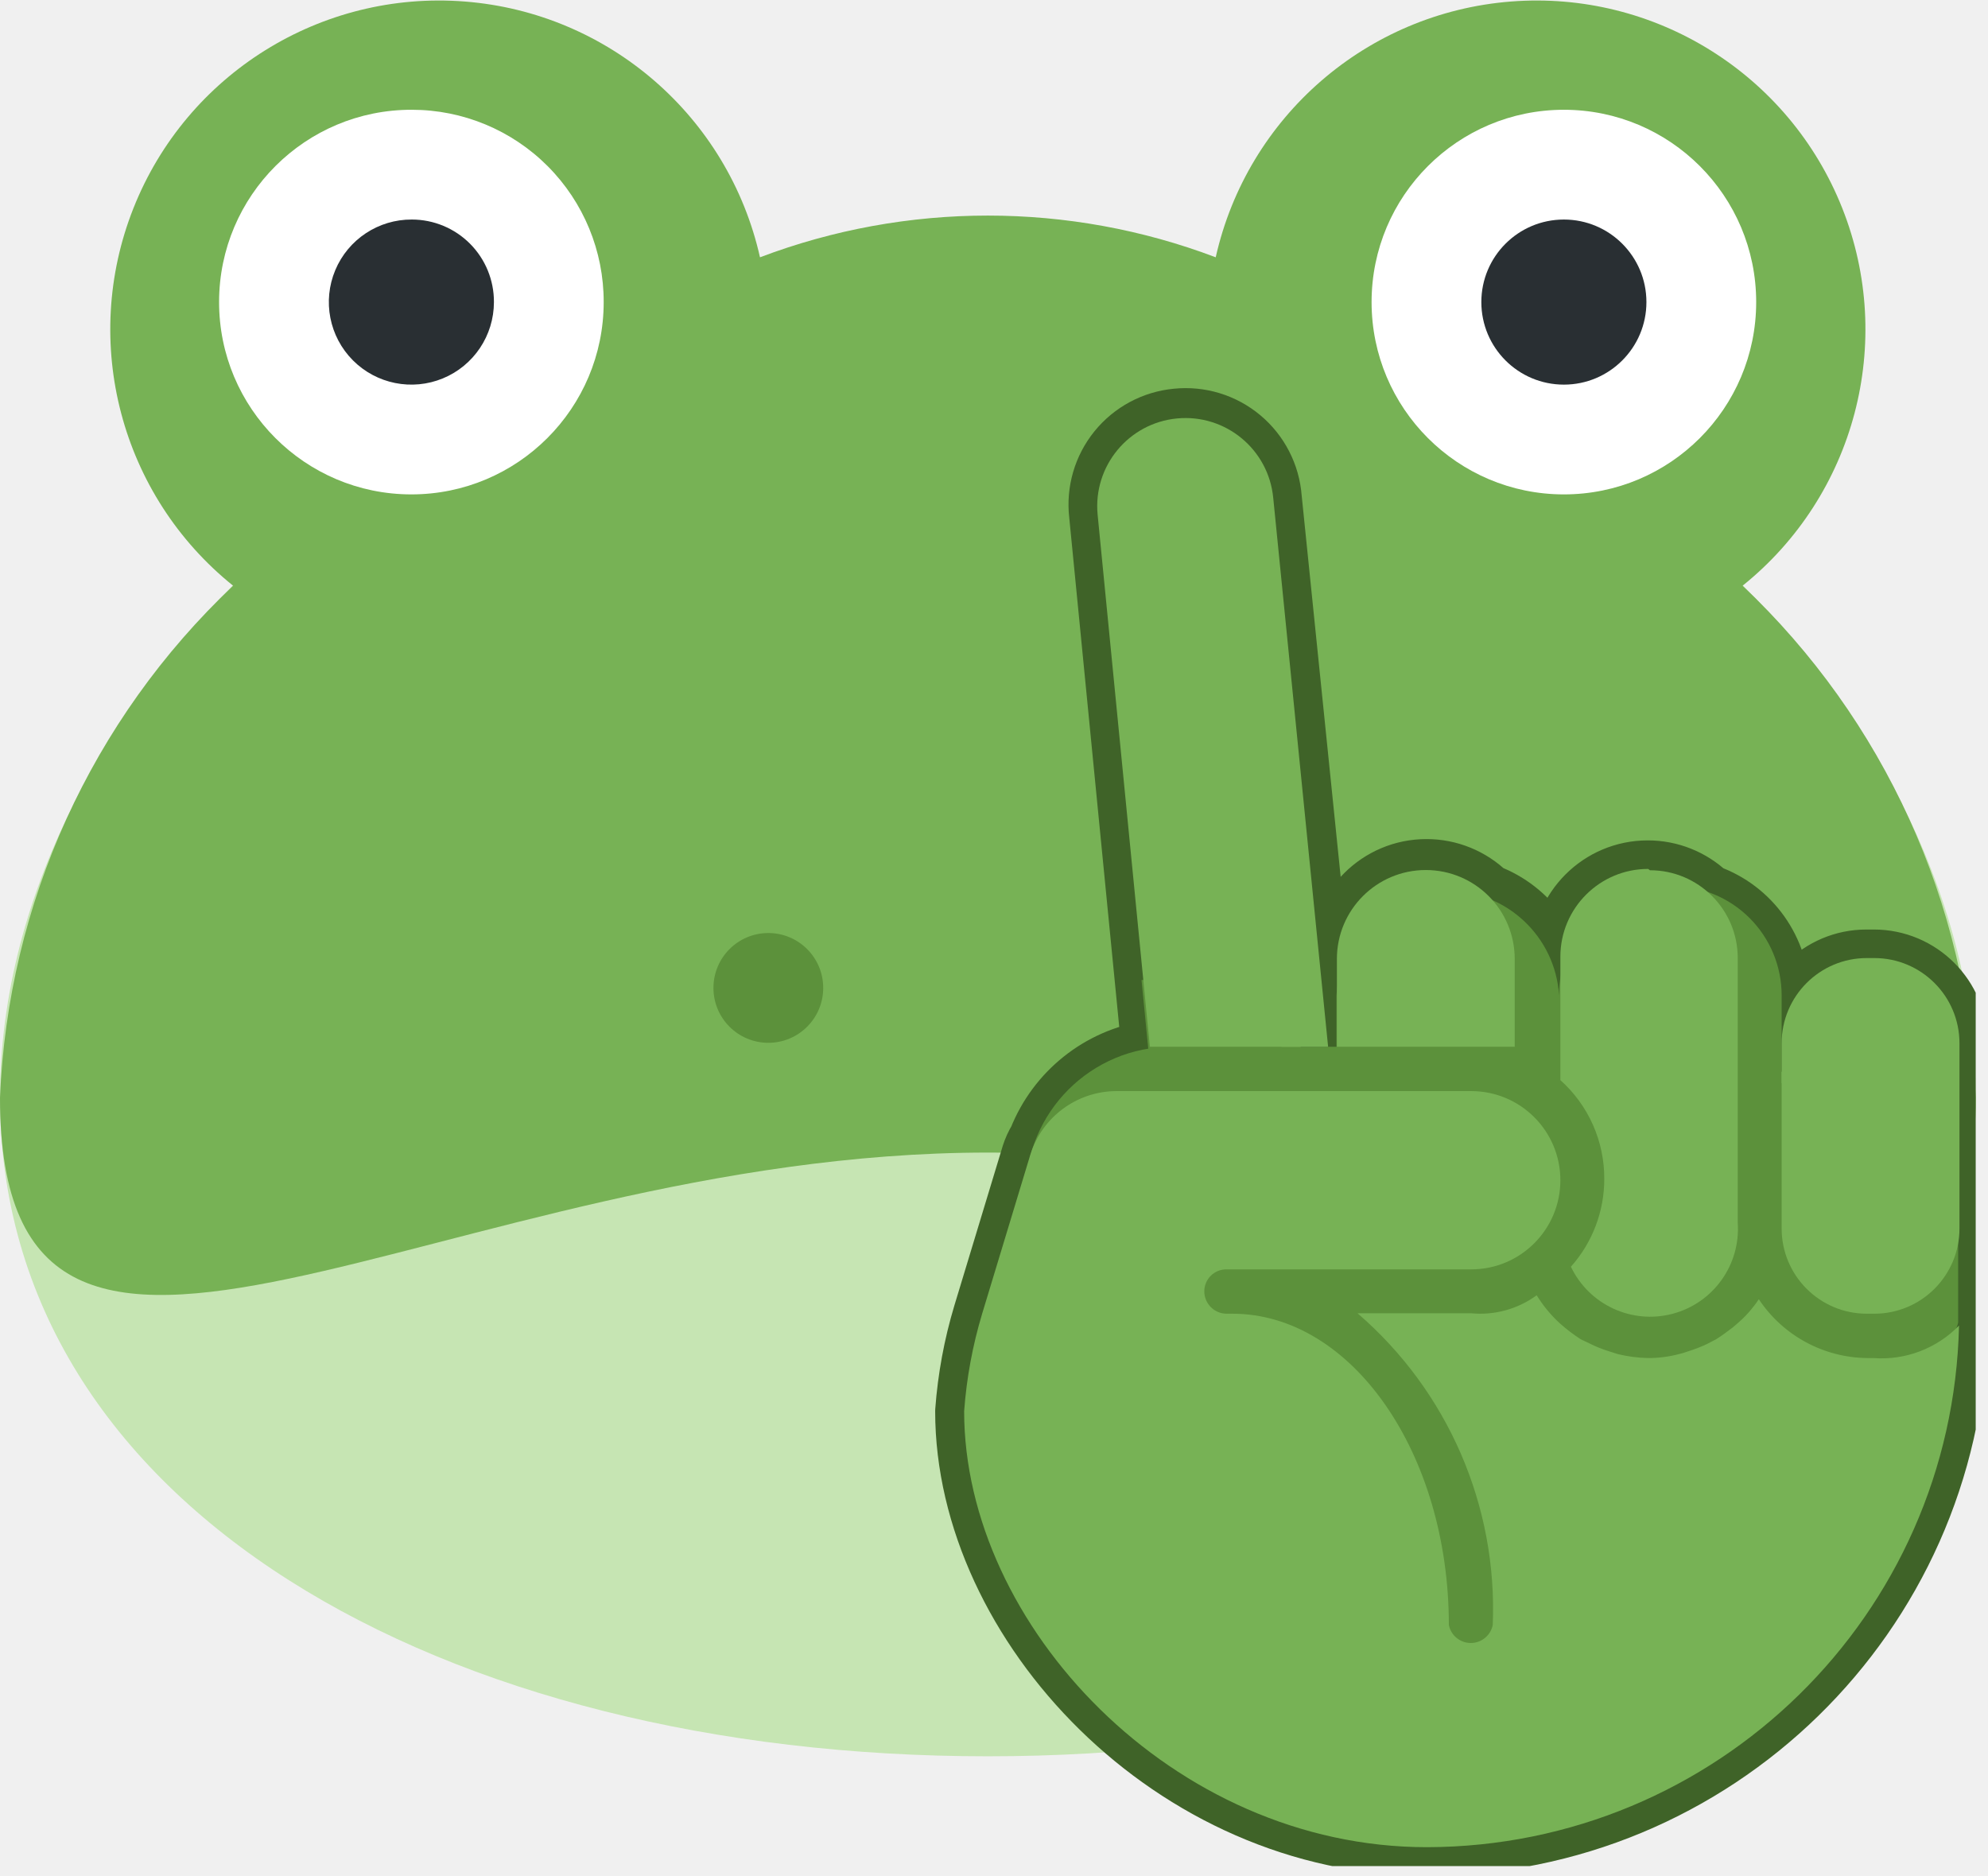
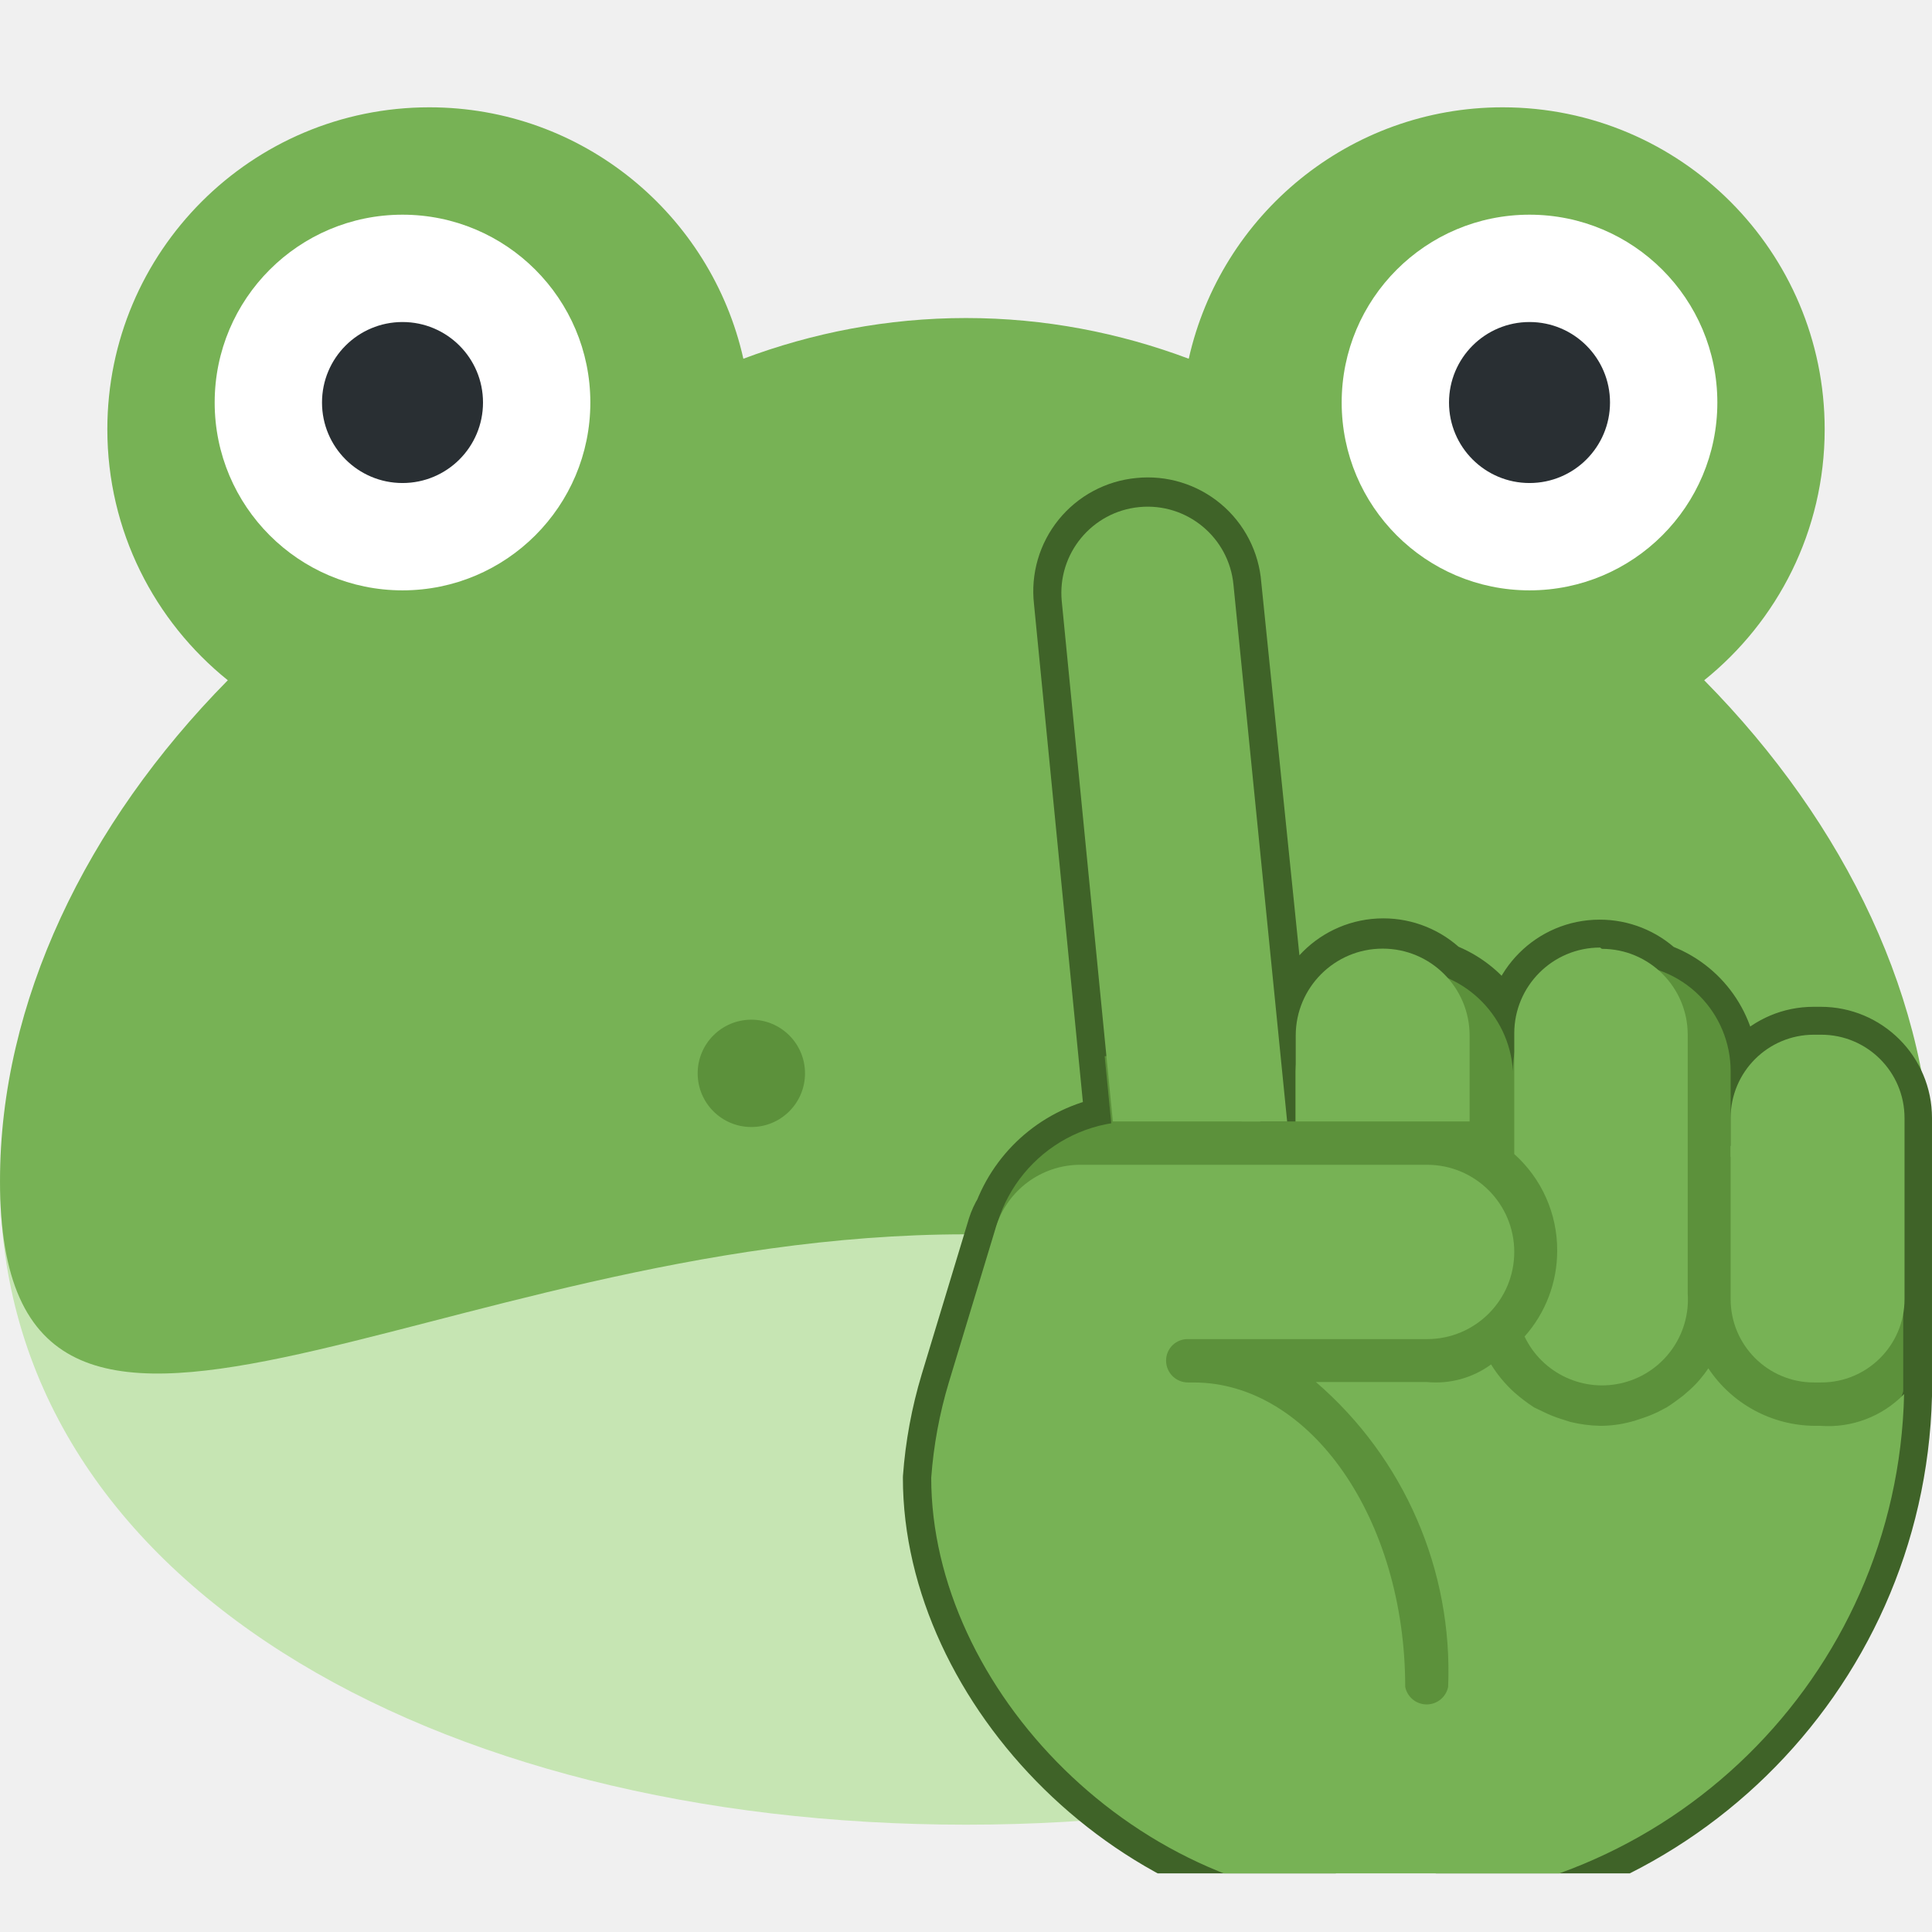
- <svg xmlns="http://www.w3.org/2000/svg" viewBox="0 0 45.28 42.72">
-   <defs>
-     <style>.cls-1,.cls-8{fill:none;}.cls-2{clip-path:url(#clip-path);}.cls-3{fill:#c6e5b3;}.cls-4{fill:#77b255;}.cls-5{fill:#fff;}.cls-6{fill:#292f33;}.cls-7{fill:#5c913b;}.cls-8{stroke:#3f6328;stroke-linecap:round;stroke-linejoin:round;stroke-width:1.3px;}</style>
+ <svg xmlns="http://www.w3.org/2000/svg" viewBox="0 0 45 45" version="1.1" id="svg53" width="45" height="45">
+   <defs id="defs7">
+     <style id="style2">.cls-1,.cls-8{fill:none;}.cls-2{clip-path:url(#clip-path);}.cls-3{fill:#c6e5b3;}.cls-4{fill:#77b255;}.cls-5{fill:#fff;}.cls-6{fill:#292f33;}.cls-7{fill:#5c913b;}.cls-8{stroke:#3f6328;stroke-linecap:round;stroke-linejoin:round;stroke-width:1.3px;}</style>
    <clipPath id="clip-path" transform="translate(0 -2.5)">
-       <rect class="cls-1" width="45" height="45" />
+       <rect class="cls-1" width="45" height="45" id="rect4" x="0" y="0" />
    </clipPath>
  </defs>
-   <g id="Ebene_2" data-name="Ebene 2">
-     <g id="svg2">
-       <g class="cls-2">
-         <g id="g10">
-           <g id="g12">
-             <g class="cls-2">
-               <g id="g14">
-                 <g id="g20">
-                   <path id="path22" class="cls-3" d="M45,27.5c0,9.32-10.07,15-22.5,15S0,36.82,0,27.5,10.07,8.75,22.5,8.75,45,18.18,45,27.5" transform="translate(0 -2.5)" />
-                 </g>
-                 <g id="g24">
-                   <path id="path26" class="cls-4" d="M39.69,15.84a7.49,7.49,0,1,0-12-7.48,14.65,14.65,0,0,0-10.38,0,7.49,7.49,0,1,0-12,7.48A17,17,0,0,0,0,27.5c0,9.32,10.07,1.25,22.5,1.25S45,36.82,45,27.5a17,17,0,0,0-5.31-11.66" transform="translate(0 -2.5)" />
-                 </g>
-                 <g id="g28">
-                   <path id="path30" class="cls-5" d="M13.75,9.38A4.38,4.38,0,1,1,9.38,5a4.37,4.37,0,0,1,4.37,4.38" transform="translate(0 -2.5)" />
-                 </g>
-                 <g id="g32">
-                   <path id="path34" class="cls-6" d="M11.25,9.38A1.88,1.88,0,1,1,9.38,7.5a1.87,1.87,0,0,1,1.87,1.88" transform="translate(0 -2.5)" />
-                 </g>
-                 <g id="g36">
-                   <path id="path38" class="cls-5" d="M40,9.38A4.38,4.38,0,1,1,35.62,5,4.38,4.38,0,0,1,40,9.38" transform="translate(0 -2.5)" />
-                 </g>
-                 <g id="g40">
-                   <path id="path42" class="cls-6" d="M37.5,9.38A1.88,1.88,0,1,1,35.62,7.5,1.88,1.88,0,0,1,37.5,9.38" transform="translate(0 -2.5)" />
-                 </g>
-                 <g id="g44">
-                   <path id="path46" class="cls-7" d="M18.75,25a1.25,1.25,0,1,1-1.25-1.25A1.25,1.25,0,0,1,18.75,25" transform="translate(0 -2.5)" />
-                 </g>
-                 <g id="g48">
-                   <path id="path50" class="cls-7" d="M28.75,25a1.25,1.25,0,1,1-1.25-1.25A1.25,1.25,0,0,1,28.75,25" transform="translate(0 -2.5)" />
-                 </g>
-               </g>
+   <g id="Ebene_2" data-name="Ebene 2" transform="matrix(1,0,0,0.9999972,0,1.134116)" style="stroke-width:1">
+     <g id="svg2" style="stroke-width:1">
+       <g class="cls-2" clip-path="url(#clip-path)" id="g49" style="stroke-width:1">
+         <g id="g998" transform="translate(-32.82977,-2.719546)">
+           <path id="path22-3" style="fill:#c6e5b3;fill-opacity:1;fill-rule:nonzero;stroke:none;stroke-width:1.25" d="m 77.83,29.086 c 0,9.32 -10.074,15 -22.5,15 -12.426,0 -22.5,-5.68 -22.5,-15 h 45" />
+           <path id="path26-6" style="fill:#77b255;fill-opacity:1;fill-rule:nonzero;stroke:none;stroke-width:1.25" d="m 72.524,17.43 c 1.71,-1.375 2.806,-3.481 2.806,-5.845 0,-4.141 -3.357,-7.5 -7.5,-7.5 -3.576,0 -6.562,2.506 -7.312,5.856 -1.611,-0.604 -3.355,-0.948 -5.188,-0.948 -1.831,0 -3.576,0.344 -5.186,0.948 -0.751,-3.35 -3.737,-5.856 -7.314,-5.856 -4.141,0 -7.5,3.359 -7.5,7.5 0,2.364 1.097,4.47 2.806,5.845 -3.306,3.35 -5.306,7.511 -5.306,11.655 0,9.32 10.074,1.25 22.5,1.25 12.428,0 22.5,8.07 22.5,-1.25 0,-4.144 -1.999,-8.305 -5.306,-11.655" />
+           <path id="path30-7" style="fill:#ffffff;fill-opacity:1;fill-rule:nonzero;stroke:none;stroke-width:1.25" d="m 46.58,10.961 c 0,2.416 -1.959,4.375 -4.375,4.375 -2.416,0 -4.375,-1.959 -4.375,-4.375 0,-2.416 1.959,-4.375 4.375,-4.375 2.416,0 4.375,1.959 4.375,4.375" />
+           <path id="path34-5" style="fill:#292f33;fill-opacity:1;fill-rule:nonzero;stroke:none;stroke-width:1.25" d="m 44.08,10.961 c 0,1.036 -0.839,1.875 -1.875,1.875 -1.036,0 -1.875,-0.839 -1.875,-1.875 0,-1.036 0.839,-1.875 1.875,-1.875 1.036,0 1.875,0.839 1.875,1.875" />
+           <path id="path38-3" style="fill:#ffffff;fill-opacity:1;fill-rule:nonzero;stroke:none;stroke-width:1.25" d="m 72.83,10.961 c 0,2.416 -1.958,4.375 -4.375,4.375 -2.417,0 -4.375,-1.959 -4.375,-4.375 0,-2.416 1.958,-4.375 4.375,-4.375 2.417,0 4.375,1.959 4.375,4.375" />
+           <path id="path42-5" style="fill:#292f33;fill-opacity:1;fill-rule:nonzero;stroke:none;stroke-width:1.25" d="m 70.33,10.961 c 0,1.036 -0.84,1.875 -1.875,1.875 -1.035,0 -1.875,-0.839 -1.875,-1.875 0,-1.036 0.84,-1.875 1.875,-1.875 1.035,0 1.875,0.839 1.875,1.875" />
+           <path id="path46-6" style="fill:#5c913b;fill-opacity:1;fill-rule:nonzero;stroke:none;stroke-width:1.25" d="m 51.58,26.586 c 0,0.691 -0.56,1.25 -1.25,1.25 -0.69,0 -1.25,-0.559 -1.25,-1.25 0,-0.691 0.56,-1.25 1.25,-1.25 0.69,0 1.25,0.559 1.25,1.25" />
+           <path id="path50-2" style="fill:#5c913b;fill-opacity:1;fill-rule:nonzero;stroke:none;stroke-width:1.25" d="m 61.58,26.586 c 0,0.691 -0.559,1.25 -1.25,1.25 -0.691,0 -1.25,-0.559 -1.25,-1.25 0,-0.691 0.559,-1.25 1.25,-1.25 0.691,0 1.25,0.559 1.25,1.25" />
+         </g>
+         <g id="layer2" style="stroke-width:1" transform="matrix(0.9999996,0,0,0.9999848,-0.2699856,1.146643)">
+           <path id="path2459" class="cls-8" d="M 26.8,12 A 2,2 0 0 0 25,14.22 l 1.19,12.12 v 0 0.05 a 3.31,3.31 0 0 0 -2.57,2.05 1.61,1.61 0 0 0 -0.16,0.35 l -1.1,3.63 a 10.3,10.3 0 0 0 -0.41,2.22 c 0,4.87 4.75,9.93 10.54,9.93 A 12.15,12.15 0 0 0 44.62,32.73 v -6.47 a 1.94,1.94 0 0 0 -1.94,-1.94 h -0.17 a 1.94,1.94 0 0 0 -1.94,1.94 v -1.08 a 2.49,2.49 0 0 0 -1.66,-2.34 2,2 0 0 0 -1.38,-0.55 2,2 0 0 0 -2,2 v 0.87 a 2.53,2.53 0 0 0 -1.64,-2.33 2,2 0 0 0 -1.4,-0.57 2,2 0 0 0 -2,2 v 2 H 30.27 L 29,13.84 A 2,2 0 0 0 26.8,12 Z" transform="translate(0,-2.5)" />
+         </g>
+         <g id="layer1" style="stroke-width:1" transform="matrix(0.9999996,0,0,0.9999848,-0.2699856,1.146643)">
+           <g id="g1123" style="stroke-width:1">
+             <g id="g20-37" style="stroke-width:1">
+               <path id="path22-5" class="cls-7" d="m 42.26,26.74 h -0.33 a 2.33,2.33 0 0 0 -1.35,0.43 v -2 a 2.49,2.49 0 0 0 -2.5,-2.49 H 38 a 2.48,2.48 0 0 0 -2.49,2.49 v 0 a 2.54,2.54 0 0 0 -5.07,0 v 4.36 a 5.37,5.37 0 0 0 -0.87,0.33 L 29,24.63 26,24.82 27,35 26.49,34.47 c 0,0.16 0,0.31 0,0.47 V 36 A 5.51,5.51 0 0 0 32,41.51 v 0 a 5.5,5.5 0 0 0 5.49,-5.11 2.72,2.72 0 0 0 0.49,0 h 0.07 a 2.49,2.49 0 0 0 2.32,-1.59 2.34,2.34 0 0 0 1.53,0.58 h 0.33 c 1.31,0 2.37,-2.65 2.37,-2.77 V 29.1 a 2.37,2.37 0 0 0 -2.37,-2.36" transform="translate(0,-2.5)" style="stroke-width:1" />
            </g>
-           </g>
-         </g>
-         <g id="layer2">
-           <path id="path2459" class="cls-8" d="M26.8,12A2,2,0,0,0,25,14.22l1.19,12.12h0v.05a3.31,3.31,0,0,0-2.57,2.05,1.61,1.61,0,0,0-.16.35l-1.1,3.63a10.3,10.3,0,0,0-.41,2.22c0,4.87,4.75,9.93,10.54,9.93A12.15,12.15,0,0,0,44.62,32.73V26.26a1.94,1.94,0,0,0-1.94-1.94h-.17a1.94,1.94,0,0,0-1.94,1.94V25.18a2.49,2.49,0,0,0-1.66-2.34,2,2,0,0,0-1.38-.55,2,2,0,0,0-2,2v.87a2.53,2.53,0,0,0-1.64-2.33,2,2,0,0,0-1.4-.57,2,2,0,0,0-2,2v2h-.22L29,13.84A2,2,0,0,0,26.8,12Z" transform="translate(0 -2.5)" />
-         </g>
-         <g id="layer1">
-           <g id="g1123">
-             <g id="g20-37">
-               <path id="path22-5" class="cls-7" d="M42.26,26.74h-.33a2.33,2.33,0,0,0-1.35.43v-2a2.49,2.49,0,0,0-2.5-2.49H38a2.48,2.48,0,0,0-2.49,2.49v0a2.54,2.54,0,0,0-5.07,0v4.36a5.37,5.37,0,0,0-.87.33L29,24.63l-3,.19L27,35l-.51-.53c0,.16,0,.31,0,.47V36a5.51,5.51,0,0,0,5.51,5.51H32a5.5,5.5,0,0,0,5.49-5.11,2.72,2.72,0,0,0,.49,0h.07a2.49,2.49,0,0,0,2.32-1.59,2.34,2.34,0,0,0,1.53.58h.33c1.31,0,2.37-2.65,2.37-2.77V29.1a2.37,2.37,0,0,0-2.37-2.36" transform="translate(0 -2.5)" />
+             <g id="g24-9" style="stroke-width:1">
+               <path id="path26-2" class="cls-7" d="m 39.57,30.1 a 3.33,3.33 0 0 1 -3.33,3.33 H 26.69 A 3.33,3.33 0 0 1 23.36,30.1 v -0.43 a 3.33,3.33 0 0 1 3.33,-3.33 h 9.55 a 3.33,3.33 0 0 1 3.33,3.33 z" transform="translate(0,-2.5)" style="stroke-width:1" />
            </g>
-             <g id="g24-9">
-               <path id="path26-2" class="cls-7" d="M39.57,30.1a3.33,3.33,0,0,1-3.33,3.33H26.69a3.33,3.33,0,0,1-3.33-3.33v-.43a3.33,3.33,0,0,1,3.33-3.33h9.55a3.33,3.33,0,0,1,3.33,3.33Z" transform="translate(0 -2.5)" />
+             <path id="path28" class="cls-7" d="m 33.49,28.37 h -6.08 v -2 h 6.08 z" transform="translate(0,-2.5)" style="stroke-width:1" />
+             <g id="g30" style="stroke-width:1">
+               <path id="path32" class="cls-4" d="m 29,13.84 a 2.009,2.009 0 1 0 -4,0.38 l 1.19,12.12 h 4.06 z" transform="translate(0,-2.5)" style="stroke-width:1" />
            </g>
-             <path id="path28" class="cls-7" d="M33.49,28.37H27.41v-2h6.08Z" transform="translate(0 -2.5)" />
-             <g id="g30">
-               <path id="path32" class="cls-4" d="M29,13.84a2,2,0,1,0-4,.38l1.19,12.12h4.06Z" transform="translate(0 -2.5)" />
+             <g id="g34" style="stroke-width:1">
+               <path id="path36" class="cls-4" d="m 44.63,30.48 a 1.94,1.94 0 0 1 -1.94,1.94 h -0.17 a 1.94,1.94 0 0 1 -1.94,-1.94 v -4.22 a 1.94,1.94 0 0 1 1.94,-1.94 h 0.17 a 1.94,1.94 0 0 1 1.94,1.94 z" transform="translate(0,-2.5)" style="stroke-width:1" />
            </g>
-             <g id="g34">
-               <path id="path36" class="cls-4" d="M44.63,30.48a1.94,1.94,0,0,1-1.94,1.94h-.17a1.94,1.94,0,0,1-1.94-1.94V26.26a1.94,1.94,0,0,1,1.94-1.94h.17a1.94,1.94,0,0,1,1.94,1.94Z" transform="translate(0 -2.5)" />
+             <g id="g38" style="stroke-width:1">
+               <path id="path40" class="cls-4" d="m 37.54,22.29 a 2,2 0 0 0 -2,2 v 2.81 a 3,3 0 0 1 1,2.25 3,3 0 0 1 -0.76,2 2,2 0 0 0 3.8,-1 v -6.03 a 2,2 0 0 0 -2,-2" transform="translate(0,-2.5)" style="stroke-width:1" />
            </g>
-             <g id="g38">
-               <path id="path40" class="cls-4" d="M37.54,22.29a2,2,0,0,0-2,2v2.81a3,3,0,0,1,1,2.25,3,3,0,0,1-.76,2,2,2,0,0,0,3.8-1V24.32a2,2,0,0,0-2-2" transform="translate(0 -2.5)" />
+             <g id="g42" style="stroke-width:1">
+               <path id="path44" class="cls-4" d="m 42.67,33.43 h -0.13 a 3,3 0 0 1 -2.48,-1.34 2.64,2.64 0 0 1 -0.44,0.51 l -0.15,0.13 c -0.12,0.09 -0.25,0.19 -0.38,0.27 l -0.21,0.11 a 3.34,3.34 0 0 1 -0.44,0.17 1.52,1.52 0 0 1 -0.2,0.06 2.74,2.74 0 0 1 -0.7,0.09 3.18,3.18 0 0 1 -0.69,-0.09 l -0.22,-0.07 a 2.78,2.78 0 0 1 -0.4,-0.16 L 36,33 A 4,4 0 0 1 35.54,32.65 3,3 0 0 1 35,32 v 0 a 2.17,2.17 0 0 1 -1.49,0.41 h -2.59 a 8.89,8.89 0 0 1 3.08,7.1 0.51,0.51 0 0 1 -1,0 c 0,-3.91 -2.21,-7.09 -4.93,-7.09 h -0.13 a 0.51,0.51 0 0 1 -0.51,-0.51 0.5,0.5 0 0 1 0.51,-0.5 h 5.57 a 2.03,2.03 0 1 0 0,-4.06 h -8.1 a 2.06,2.06 0 0 0 -1.94,1.44 l -1.1,3.63 a 10.3,10.3 0 0 0 -0.41,2.22 c 0,4.87 4.75,9.93 10.54,9.93 a 12.15,12.15 0 0 0 12.12,-11.88 2.46,2.46 0 0 1 -1.95,0.74" transform="translate(0,-2.5)" style="stroke-width:1" />
            </g>
-             <g id="g42">
-               <path id="path44" class="cls-4" d="M42.67,33.43h-.13a3,3,0,0,1-2.48-1.34,2.64,2.64,0,0,1-.44.51l-.15.13c-.12.09-.25.19-.38.27l-.21.11a3.34,3.34,0,0,1-.44.17,1.52,1.52,0,0,1-.2.06,2.74,2.74,0,0,1-.7.09,3.18,3.18,0,0,1-.69-.09l-.22-.07a2.78,2.78,0,0,1-.4-.16L36,33a4,4,0,0,1-.46-.35A3,3,0,0,1,35,32h0a2.17,2.17,0,0,1-1.49.41H30.92A8.89,8.89,0,0,1,34,39.51a.51.51,0,0,1-1,0c0-3.91-2.21-7.09-4.93-7.09h-.13a.51.51,0,0,1-.51-.51.5.5,0,0,1,.51-.5h5.57a2,2,0,1,0,0-4.06h-8.1a2.06,2.06,0,0,0-1.94,1.44l-1.1,3.63a10.3,10.3,0,0,0-.41,2.22c0,4.87,4.75,9.93,10.54,9.93A12.15,12.15,0,0,0,44.62,32.69a2.46,2.46,0,0,1-1.95.74" transform="translate(0 -2.5)" />
-             </g>
-             <g id="g46">
-               <path id="path48" class="cls-4" d="M34.5,26.34v-2a2,2,0,1,0-4.05,0v2Z" transform="translate(0 -2.5)" />
+             <g id="g46" style="stroke-width:1">
+               <path id="path48" class="cls-4" d="m 34.5,26.34 v -2 a 2.025,2.025 0 1 0 -4.05,0 v 2 z" transform="translate(0,-2.5)" style="stroke-width:1" />
            </g>
          </g>
        </g>
      </g>
    </g>
  </g>
</svg>
